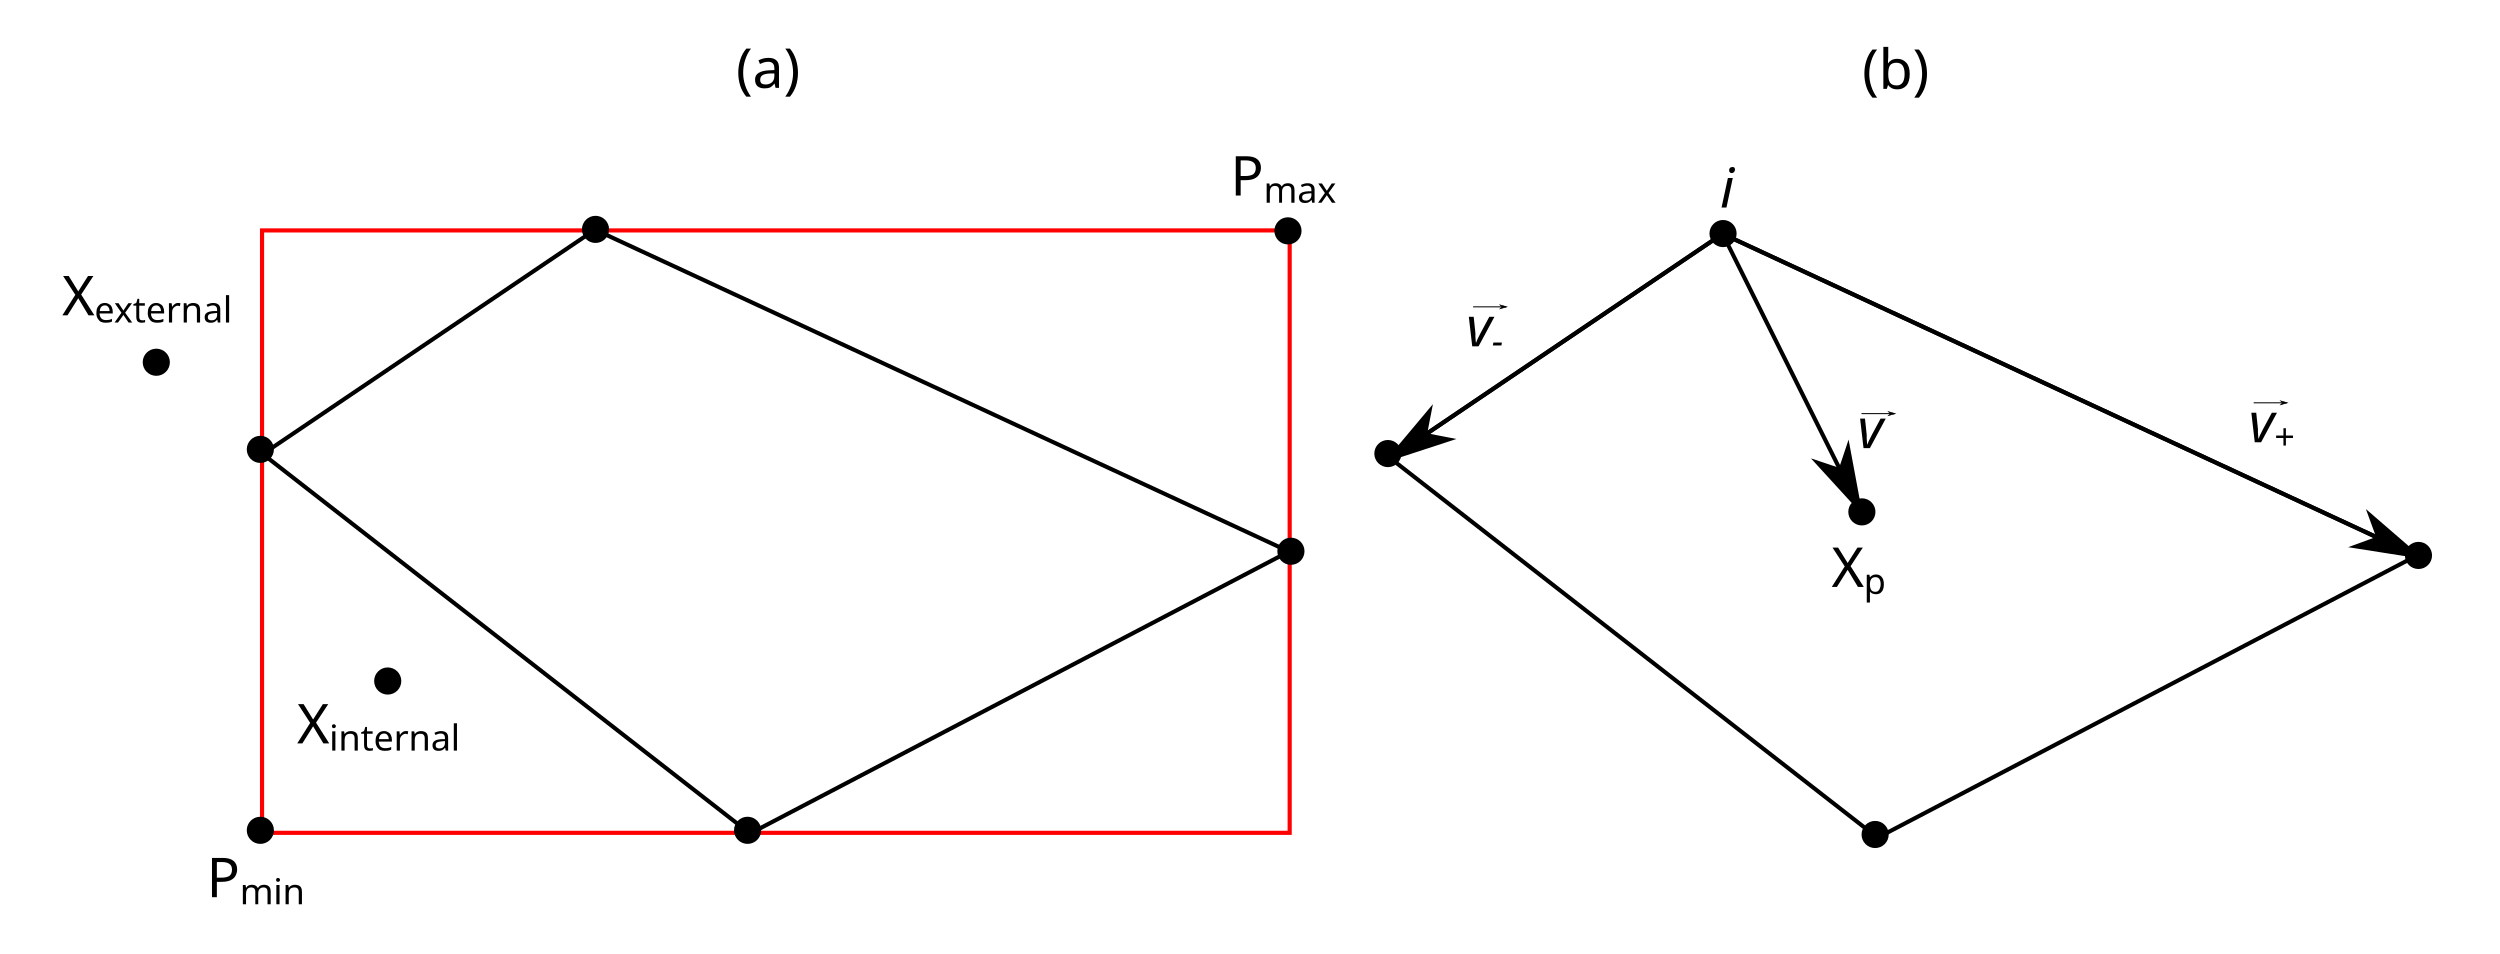
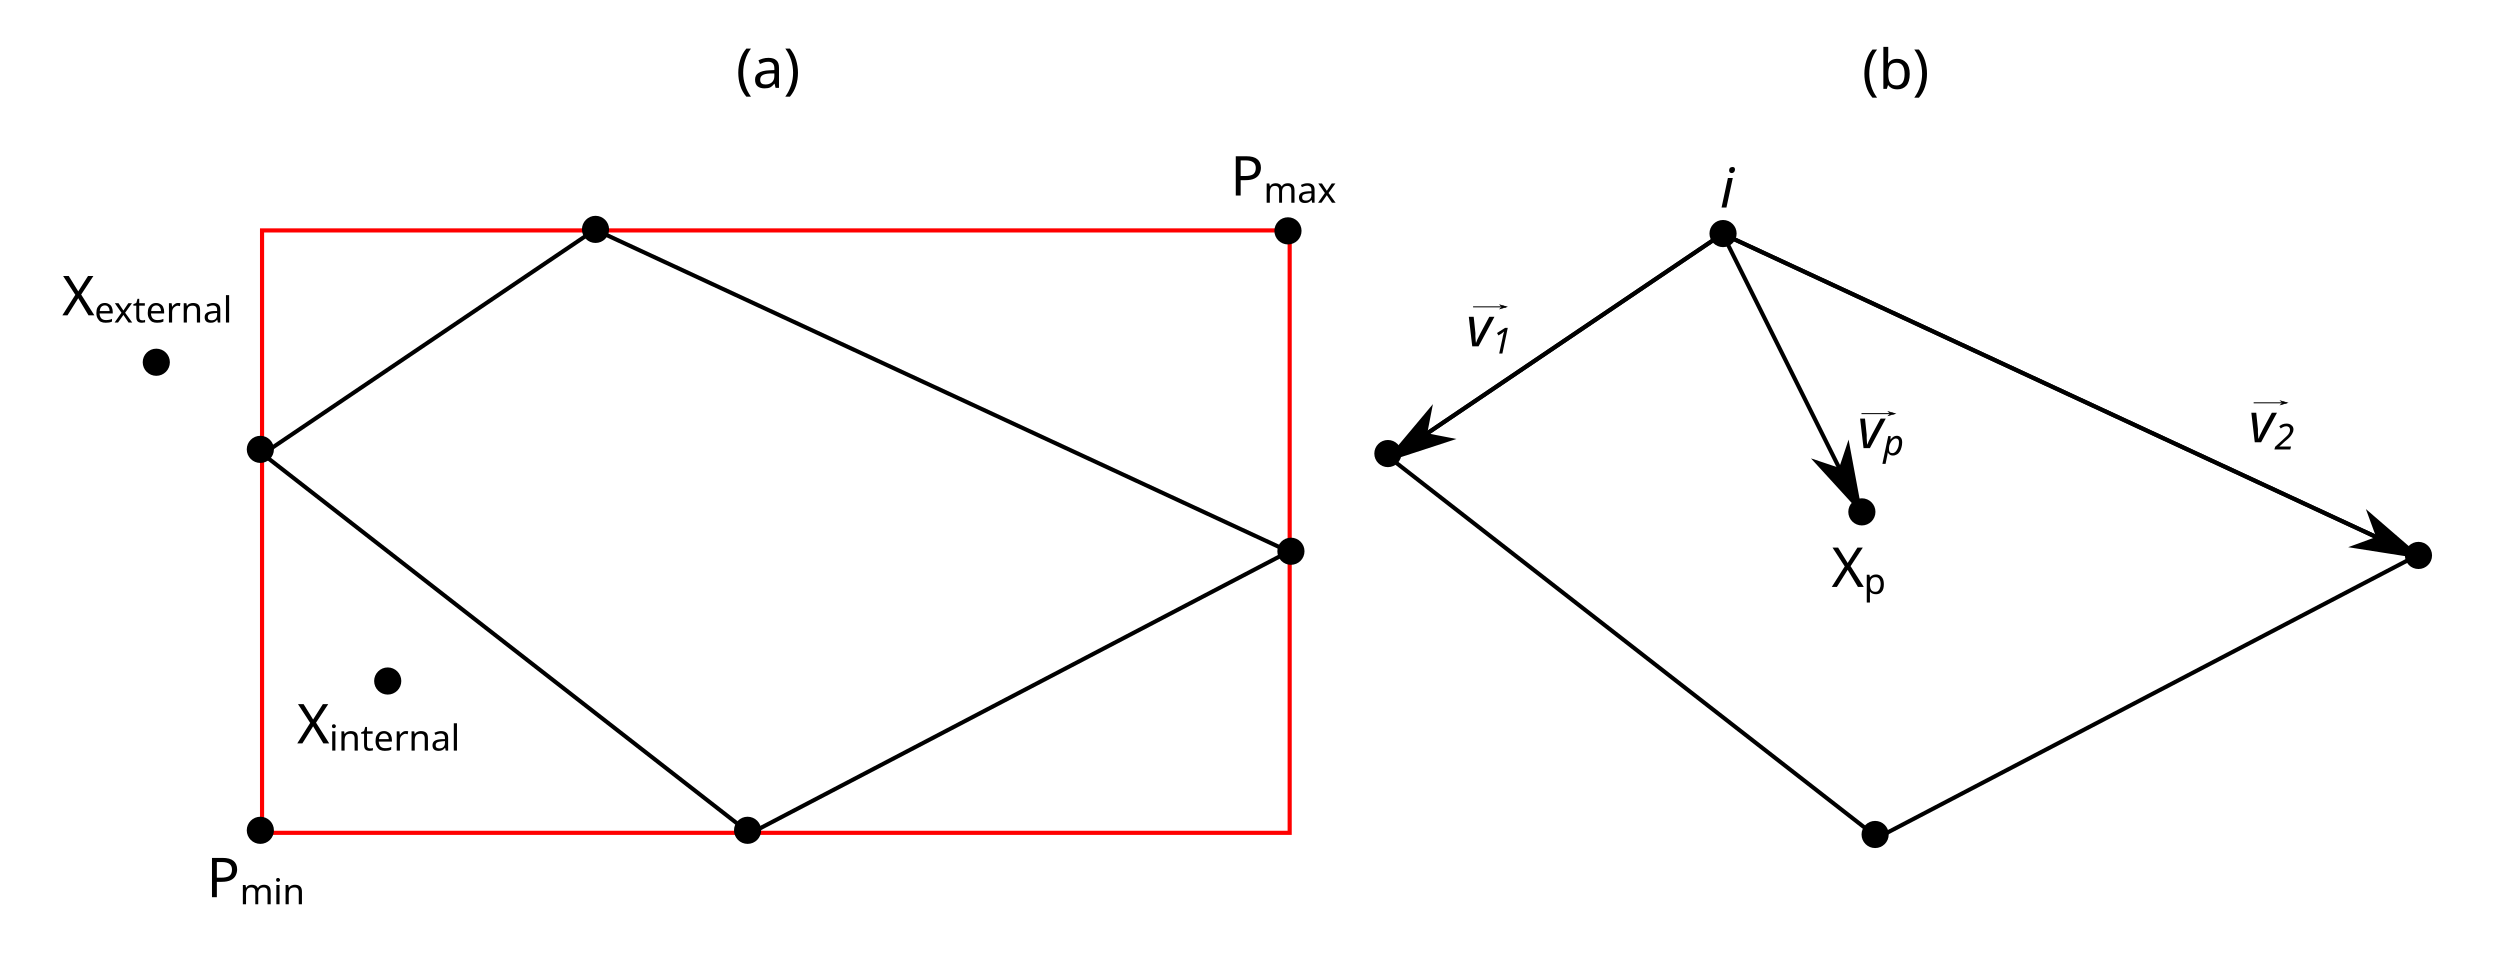
<svg xmlns="http://www.w3.org/2000/svg" width="160mm" height="61mm" viewBox="0 0 160 61" version="1.1" id="svg3855">
  <defs id="defs3849">
    <marker orient="auto" refY="0" refX="0" id="marker5512" style="overflow:visible">
      <path id="path5510" d="M 0,0 5,-5 -12.5,0 5,5 Z" style="fill:#000000;fill-opacity:1;fill-rule:evenodd;stroke:#000000;stroke-width:1pt;stroke-opacity:1" transform="matrix(-0.4,0,0,-0.4,-4,0)" />
    </marker>
    <marker style="overflow:visible" id="marker5440" refX="0" refY="0" orient="auto">
      <path transform="matrix(-0.4,0,0,-0.4,-4,0)" style="fill:#000000;fill-opacity:1;fill-rule:evenodd;stroke:#000000;stroke-width:1pt;stroke-opacity:1" d="M 0,0 5,-5 -12.5,0 5,5 Z" id="path5438" />
    </marker>
    <marker orient="auto" refY="0" refX="0" id="Arrow1Mend" style="overflow:visible">
      <path id="path4447" d="M 0,0 5,-5 -12.5,0 5,5 Z" style="fill:#000000;fill-opacity:1;fill-rule:evenodd;stroke:#000000;stroke-width:1pt;stroke-opacity:1" transform="matrix(-0.4,0,0,-0.4,-4,0)" />
    </marker>
    <marker orient="auto" refY="0" refX="0" id="marker5070" style="overflow:visible">
      <path id="path5068" d="M 0,0 5,-5 -12.5,0 5,5 Z" style="fill:#000000;fill-opacity:1;fill-rule:evenodd;stroke:#000000;stroke-width:1pt;stroke-opacity:1" transform="matrix(-0.8,0,0,-0.8,-10,0)" />
    </marker>
    <marker style="overflow:visible" id="marker4878" refX="0" refY="0" orient="auto">
      <path transform="matrix(-0.8,0,0,-0.8,-10,0)" style="fill:#000000;fill-opacity:1;fill-rule:evenodd;stroke:#000000;stroke-width:1pt;stroke-opacity:1" d="M 0,0 5,-5 -12.5,0 5,5 Z" id="path4876" />
    </marker>
    <marker orient="auto" refY="0" refX="0" id="Arrow1Lend" style="overflow:visible">
      <path id="path4441" d="M 0,0 5,-5 -12.5,0 5,5 Z" style="fill:#000000;fill-opacity:1;fill-rule:evenodd;stroke:#000000;stroke-width:1pt;stroke-opacity:1" transform="matrix(-0.8,0,0,-0.8,-10,0)" />
    </marker>
    <marker orient="auto" refY="0" refX="0" id="marker4816" style="overflow:visible">
      <path id="path4814" d="M 0,0 5,-5 -12.5,0 5,5 Z" style="fill:#000000;fill-opacity:1;fill-rule:evenodd;stroke:#000000;stroke-width:1pt;stroke-opacity:1" transform="matrix(0.8,0,0,0.8,10,0)" />
    </marker>
    <marker orient="auto" refY="0" refX="0" id="Arrow1Lstart" style="overflow:visible">
      <path id="path4438" d="M 0,0 5,-5 -12.5,0 5,5 Z" style="fill:#000000;fill-opacity:1;fill-rule:evenodd;stroke:#000000;stroke-width:1pt;stroke-opacity:1" transform="matrix(0.8,0,0,0.8,10,0)" />
    </marker>
  </defs>
  <g id="layer1" transform="translate(0,-236)">
    <rect style="opacity:1;fill:none;fill-opacity:1;stroke:#ff0000;stroke-width:0.265;stroke-miterlimit:4;stroke-dasharray:none;stroke-dashoffset:0;stroke-opacity:1" id="rect4400" width="65.768" height="38.554" x="16.771" y="250.747" />
    <circle style="opacity:1;fill:#000000;fill-opacity:1;stroke:none;stroke-width:0.265;stroke-miterlimit:4;stroke-dasharray:none;stroke-dashoffset:0;stroke-opacity:1" id="path4422" cx="24.814" cy="279.585" r="0.869" />
    <circle r="0.869" cy="289.14" cx="16.662" id="circle4424" style="opacity:1;fill:#000000;fill-opacity:1;stroke:none;stroke-width:0.265;stroke-miterlimit:4;stroke-dasharray:none;stroke-dashoffset:0;stroke-opacity:1" />
    <path style="fill:none;stroke:#000000;stroke-width:0.265px;stroke-linecap:butt;stroke-linejoin:miter;stroke-opacity:1" d="m 38.081,250.698 -21.261,14.363 31.183,24.285 34.49,-18.048 z" id="path4426" />
    <circle style="opacity:1;fill:#000000;fill-opacity:1;stroke:none;stroke-width:0.265;stroke-miterlimit:4;stroke-dasharray:none;stroke-dashoffset:0;stroke-opacity:1" id="circle4428" cx="82.43" cy="250.775" r="0.869" />
    <circle r="0.869" cy="250.681" cx="38.113" id="circle4430" style="opacity:1;fill:#000000;fill-opacity:1;stroke:none;stroke-width:0.265;stroke-miterlimit:4;stroke-dasharray:none;stroke-dashoffset:0;stroke-opacity:1" />
    <circle style="opacity:1;fill:#000000;fill-opacity:1;stroke:none;stroke-width:0.265;stroke-miterlimit:4;stroke-dasharray:none;stroke-dashoffset:0;stroke-opacity:1" id="circle4432" cx="16.662" cy="264.76" r="0.869" />
    <circle r="0.869" cy="289.14" cx="47.845" id="circle4434" style="opacity:1;fill:#000000;fill-opacity:1;stroke:none;stroke-width:0.265;stroke-miterlimit:4;stroke-dasharray:none;stroke-dashoffset:0;stroke-opacity:1" />
    <circle style="opacity:1;fill:#000000;fill-opacity:1;stroke:none;stroke-width:0.265;stroke-miterlimit:4;stroke-dasharray:none;stroke-dashoffset:0;stroke-opacity:1" id="circle4436" cx="82.619" cy="271.28" r="0.869" />
    <text xml:space="preserve" style="font-style:normal;font-variant:normal;font-weight:normal;font-stretch:normal;font-size:3.528px;line-height:1.25;font-family:'TeX Gyre DejaVu Math';-inkscape-font-specification:'TeX Gyre DejaVu Math';letter-spacing:0px;word-spacing:0px;fill:#000000;fill-opacity:1;stroke:none;stroke-width:0.265" x="13.221" y="293.419" id="text4722">
      <tspan id="tspan4720" x="13.221" y="293.419" style="stroke-width:0.265">P<tspan style="font-size:65%;baseline-shift:sub" id="tspan4724">min</tspan>
      </tspan>
    </text>
    <text id="text4734" y="248.517" x="78.745" style="font-style:normal;font-variant:normal;font-weight:normal;font-stretch:normal;font-size:3.528px;line-height:1.25;font-family:'TeX Gyre DejaVu Math';-inkscape-font-specification:'TeX Gyre DejaVu Math';letter-spacing:0px;word-spacing:0px;fill:#000000;fill-opacity:1;stroke:none;stroke-width:0.265" xml:space="preserve">
      <tspan style="stroke-width:0.265" y="248.517" x="78.745" id="tspan4732">P<tspan style="font-size:65%;baseline-shift:sub" id="tspan4738">max</tspan>
      </tspan>
    </text>
    <text xml:space="preserve" style="font-style:normal;font-variant:normal;font-weight:normal;font-stretch:normal;font-size:3.528px;line-height:1.25;font-family:'TeX Gyre DejaVu Math';-inkscape-font-specification:'TeX Gyre DejaVu Math';letter-spacing:0px;word-spacing:0px;fill:#000000;fill-opacity:1;stroke:none;stroke-width:0.265" x="19.006" y="283.582" id="text4742">
      <tspan id="tspan4740" x="19.006" y="283.582" style="stroke-width:0.265">X<tspan style="font-size:65%;baseline-shift:sub" id="tspan4782">internal</tspan>
      </tspan>
    </text>
    <text id="text4788" y="256.179" x="3.975" style="font-style:normal;font-variant:normal;font-weight:normal;font-stretch:normal;font-size:3.528px;line-height:1.25;font-family:'TeX Gyre DejaVu Math';-inkscape-font-specification:'TeX Gyre DejaVu Math';letter-spacing:0px;word-spacing:0px;fill:#000000;fill-opacity:1;stroke:none;stroke-width:0.265" xml:space="preserve">
      <tspan style="stroke-width:0.265" y="256.179" x="3.975" id="tspan4786">X<tspan id="tspan4784" style="font-size:65%;baseline-shift:sub">external</tspan>
      </tspan>
    </text>
    <circle r="0.869" cy="259.184" cx="10.003" id="circle4790" style="opacity:1;fill:#000000;fill-opacity:1;stroke:none;stroke-width:0.265;stroke-miterlimit:4;stroke-dasharray:none;stroke-dashoffset:0;stroke-opacity:1" />
    <g id="g5362">
      <circle style="opacity:1;fill:#000000;fill-opacity:1;stroke:none;stroke-width:0.265;stroke-miterlimit:4;stroke-dasharray:none;stroke-dashoffset:0;stroke-opacity:1" id="circle4748" cx="119.16" cy="268.76" r="0.869" />
      <path style="fill:none;stroke:#000000;stroke-width:0.265px;stroke-linecap:butt;stroke-linejoin:miter;stroke-opacity:1" d="m 110.244,250.965 -21.261,14.363 31.183,24.285 34.49,-18.048 z" id="path4752" />
      <circle r="0.869" cy="250.948" cx="110.275" id="circle4756" style="opacity:1;fill:#000000;fill-opacity:1;stroke:none;stroke-width:0.265;stroke-miterlimit:4;stroke-dasharray:none;stroke-dashoffset:0;stroke-opacity:1" />
      <circle style="opacity:1;fill:#000000;fill-opacity:1;stroke:none;stroke-width:0.265;stroke-miterlimit:4;stroke-dasharray:none;stroke-dashoffset:0;stroke-opacity:1" id="circle4758" cx="88.825" cy="265.028" r="0.869" />
      <circle r="0.869" cy="289.407" cx="120.008" id="circle4760" style="opacity:1;fill:#000000;fill-opacity:1;stroke:none;stroke-width:0.265;stroke-miterlimit:4;stroke-dasharray:none;stroke-dashoffset:0;stroke-opacity:1" />
      <circle style="opacity:1;fill:#000000;fill-opacity:1;stroke:none;stroke-width:0.265;stroke-miterlimit:4;stroke-dasharray:none;stroke-dashoffset:0;stroke-opacity:1" id="circle4762" cx="154.782" cy="271.548" r="0.869" />
      <text xml:space="preserve" style="font-style:normal;font-variant:normal;font-weight:normal;font-stretch:normal;font-size:3.528px;line-height:1.25;font-family:'TeX Gyre DejaVu Math';-inkscape-font-specification:'TeX Gyre DejaVu Math';letter-spacing:0px;word-spacing:0px;fill:#000000;fill-opacity:1;stroke:none;stroke-width:0.265" x="117.219" y="273.559" id="text4780">
        <tspan id="tspan4778" x="117.219" y="273.559" style="stroke-width:0.265">X<tspan style="font-size:65%;baseline-shift:sub" id="tspan4776">p</tspan>
        </tspan>
      </text>
      <path id="path4792" d="m 110.244,250.965 -21.261,14.363" style="fill:none;stroke:#000000;stroke-width:0.265;stroke-linecap:butt;stroke-linejoin:miter;stroke-miterlimit:4;stroke-dasharray:none;stroke-opacity:1;marker-end:url(#Arrow1Lend)" />
      <path style="fill:none;stroke:#000000;stroke-width:0.265;stroke-linecap:butt;stroke-linejoin:miter;stroke-miterlimit:4;stroke-dasharray:none;stroke-opacity:1;marker-end:url(#marker4878)" d="m 110.244,250.965 44.412,20.6" id="path4874" />
      <path id="path5066" d="m 110.244,250.965 8.732,17.526" style="fill:none;stroke:#000000;stroke-width:0.265;stroke-linecap:butt;stroke-linejoin:miter;stroke-miterlimit:4;stroke-dasharray:none;stroke-opacity:1;marker-end:url(#marker5070)" />
    </g>
    <text xml:space="preserve" style="font-style:normal;font-variant:normal;font-weight:normal;font-stretch:normal;font-size:3.528px;line-height:1.25;font-family:'TeX Gyre DejaVu Math';-inkscape-font-specification:'TeX Gyre DejaVu Math';letter-spacing:0px;word-spacing:0px;fill:#000000;fill-opacity:1;stroke:none;stroke-width:0.265" x="47.109" y="241.626" id="text5338">
      <tspan id="tspan5336" x="47.109" y="241.626" style="stroke-width:0.265">(a)</tspan>
    </text>
    <text xml:space="preserve" style="font-style:normal;font-variant:normal;font-weight:normal;font-stretch:normal;font-size:3.528px;line-height:1.25;font-family:'TeX Gyre DejaVu Math';-inkscape-font-specification:'TeX Gyre DejaVu Math';letter-spacing:0px;word-spacing:0px;fill:#000000;fill-opacity:1;stroke:none;stroke-width:0.265" x="119.181" y="241.686" id="text5342">
      <tspan id="tspan5340" x="119.181" y="241.686" style="stroke-width:0.265">(b)</tspan>
    </text>
    <text xml:space="preserve" style="font-style:normal;font-variant:normal;font-weight:normal;font-stretch:normal;font-size:3.528px;line-height:1.25;font-family:'TeX Gyre DejaVu Math';-inkscape-font-specification:'TeX Gyre DejaVu Math';letter-spacing:0px;word-spacing:0px;fill:#000000;fill-opacity:1;stroke:none;stroke-width:0.265" x="118.874" y="264.683" id="text5366">
-       <tspan id="tspan5364" x="118.874" y="264.683" style="font-style:italic;stroke-width:0.265">v</tspan>
+       <tspan id="tspan5364" x="118.874" y="264.683" style="font-style:italic;stroke-width:0.265">v<tspan style="font-size:65%;baseline-shift:sub" id="tspan14013">p</tspan>
+       </tspan>
    </text>
    <text id="text5374" y="258.163" x="93.833" style="font-style:normal;font-variant:normal;font-weight:normal;font-stretch:normal;font-size:3.528px;line-height:1.25;font-family:'TeX Gyre DejaVu Math';-inkscape-font-specification:'TeX Gyre DejaVu Math';letter-spacing:0px;word-spacing:0px;fill:#000000;fill-opacity:1;stroke:none;stroke-width:0.265" xml:space="preserve">
-       <tspan style="font-style:italic;stroke-width:0.265" y="258.163" x="93.833" id="tspan5372">v<tspan style="font-size:65%;baseline-shift:sub" id="tspan5380">-</tspan>
+       <tspan style="font-style:italic;stroke-width:0.265" y="258.163" x="93.833" id="tspan5372">v<tspan style="font-size:65%;baseline-shift:sub" id="tspan14009">1</tspan>
      </tspan>
    </text>
    <text xml:space="preserve" style="font-style:normal;font-variant:normal;font-weight:normal;font-stretch:normal;font-size:3.528px;line-height:1.25;font-family:'TeX Gyre DejaVu Math';-inkscape-font-specification:'TeX Gyre DejaVu Math';letter-spacing:0px;word-spacing:0px;fill:#000000;fill-opacity:1;stroke:none;stroke-width:0.265" x="143.914" y="264.305" id="text5378">
-       <tspan id="tspan5376" x="143.914" y="264.305" style="font-style:italic;stroke-width:0.265">v<tspan style="font-style:normal;font-size:65%;baseline-shift:sub" id="tspan5382">+</tspan>
+       <tspan id="tspan5376" x="143.914" y="264.305" style="font-style:italic;stroke-width:0.265">v<tspan style="font-size:65%;baseline-shift:sub" id="tspan14011">2</tspan>
      </tspan>
    </text>
    <path style="fill:none;stroke:#000000;stroke-width:0.065;stroke-linecap:butt;stroke-linejoin:miter;stroke-miterlimit:4;stroke-dasharray:none;stroke-opacity:1;marker-end:url(#Arrow1Mend)" d="m 119.135,262.472 h 2.105" id="path5384" />
    <path id="path5436" d="m 94.277,255.638 h 2.105" style="fill:none;stroke:#000000;stroke-width:0.065;stroke-linecap:butt;stroke-linejoin:miter;stroke-miterlimit:4;stroke-dasharray:none;stroke-opacity:1;marker-end:url(#marker5440)" />
    <path style="fill:none;stroke:#000000;stroke-width:0.065;stroke-linecap:butt;stroke-linejoin:miter;stroke-miterlimit:4;stroke-dasharray:none;stroke-opacity:1;marker-end:url(#marker5512)" d="m 144.234,261.78 h 2.105" id="path5508" />
    <text xml:space="preserve" style="font-style:normal;font-variant:normal;font-weight:normal;font-stretch:normal;font-size:3.528px;line-height:1.25;font-family:'TeX Gyre DejaVu Math';-inkscape-font-specification:'TeX Gyre DejaVu Math';letter-spacing:0px;word-spacing:0px;fill:#000000;fill-opacity:1;stroke:none;stroke-width:0.265" x="110.086" y="249.28" id="text6275">
      <tspan id="tspan6273" x="110.086" y="249.28" style="stroke-width:0.265;font-style:italic">i</tspan>
    </text>
  </g>
</svg>
